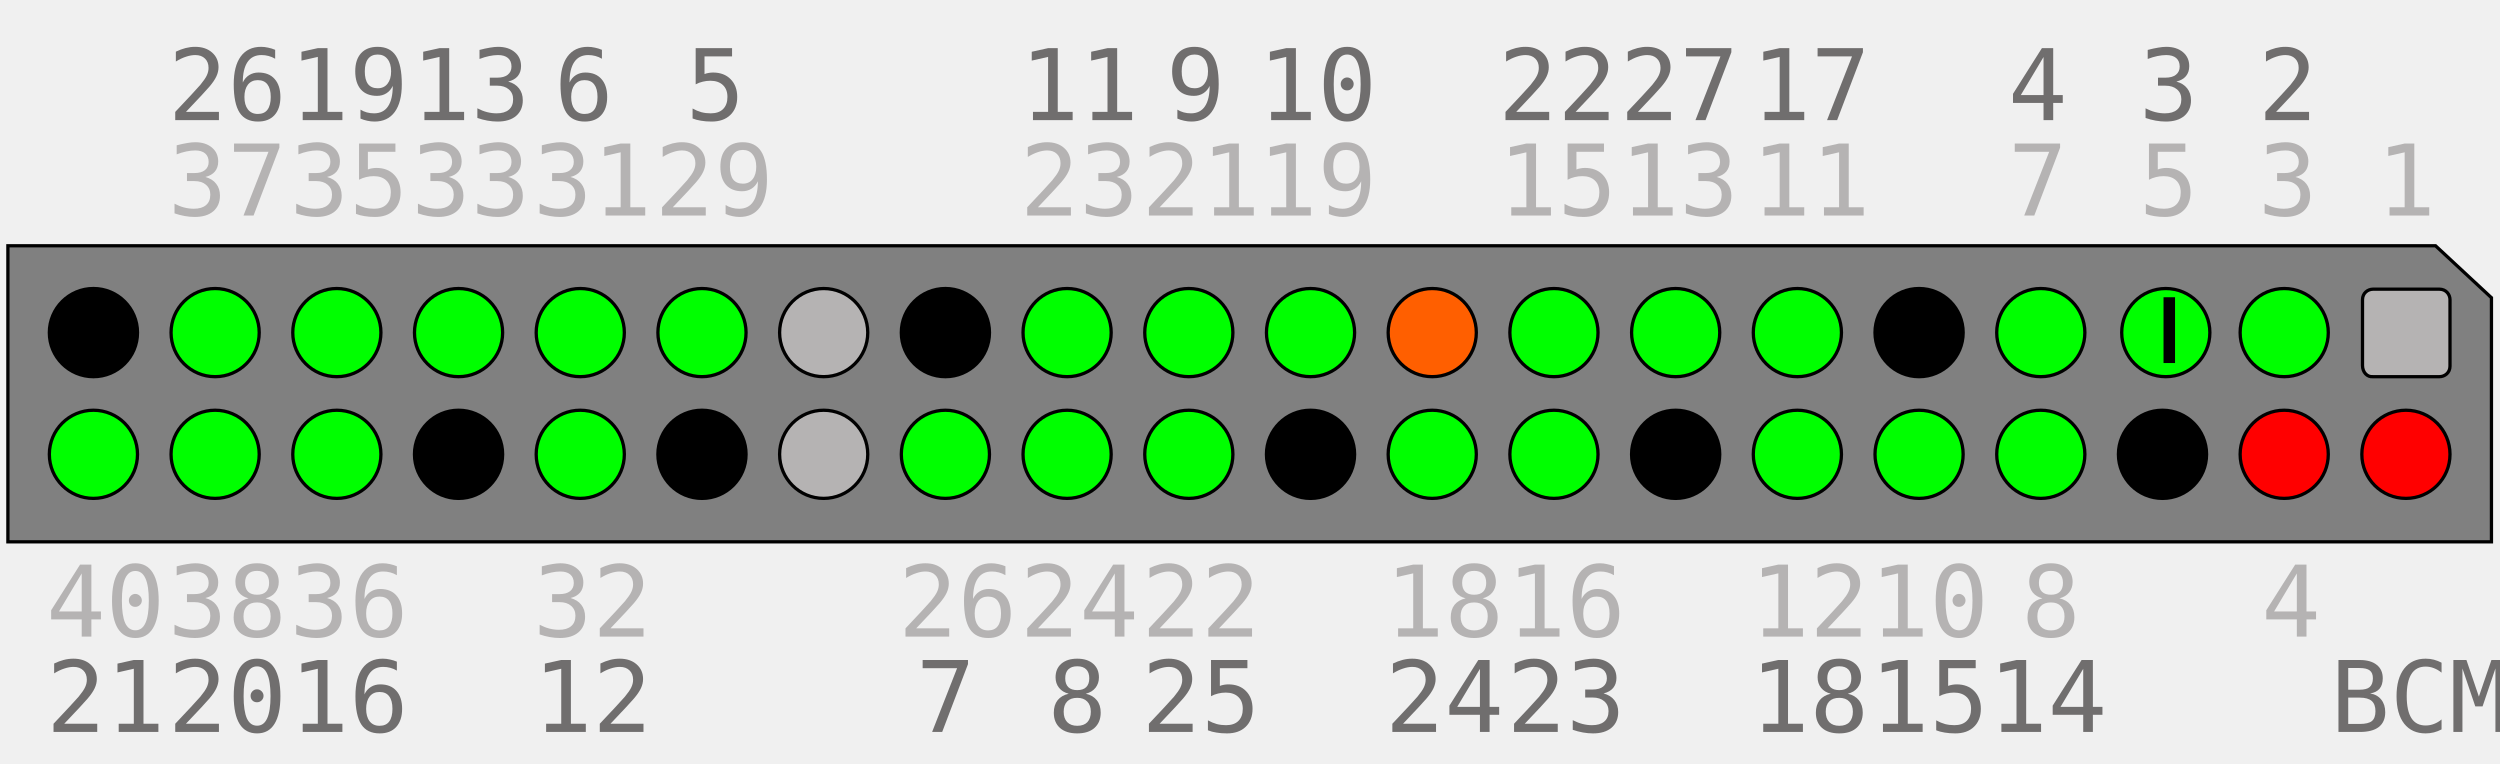
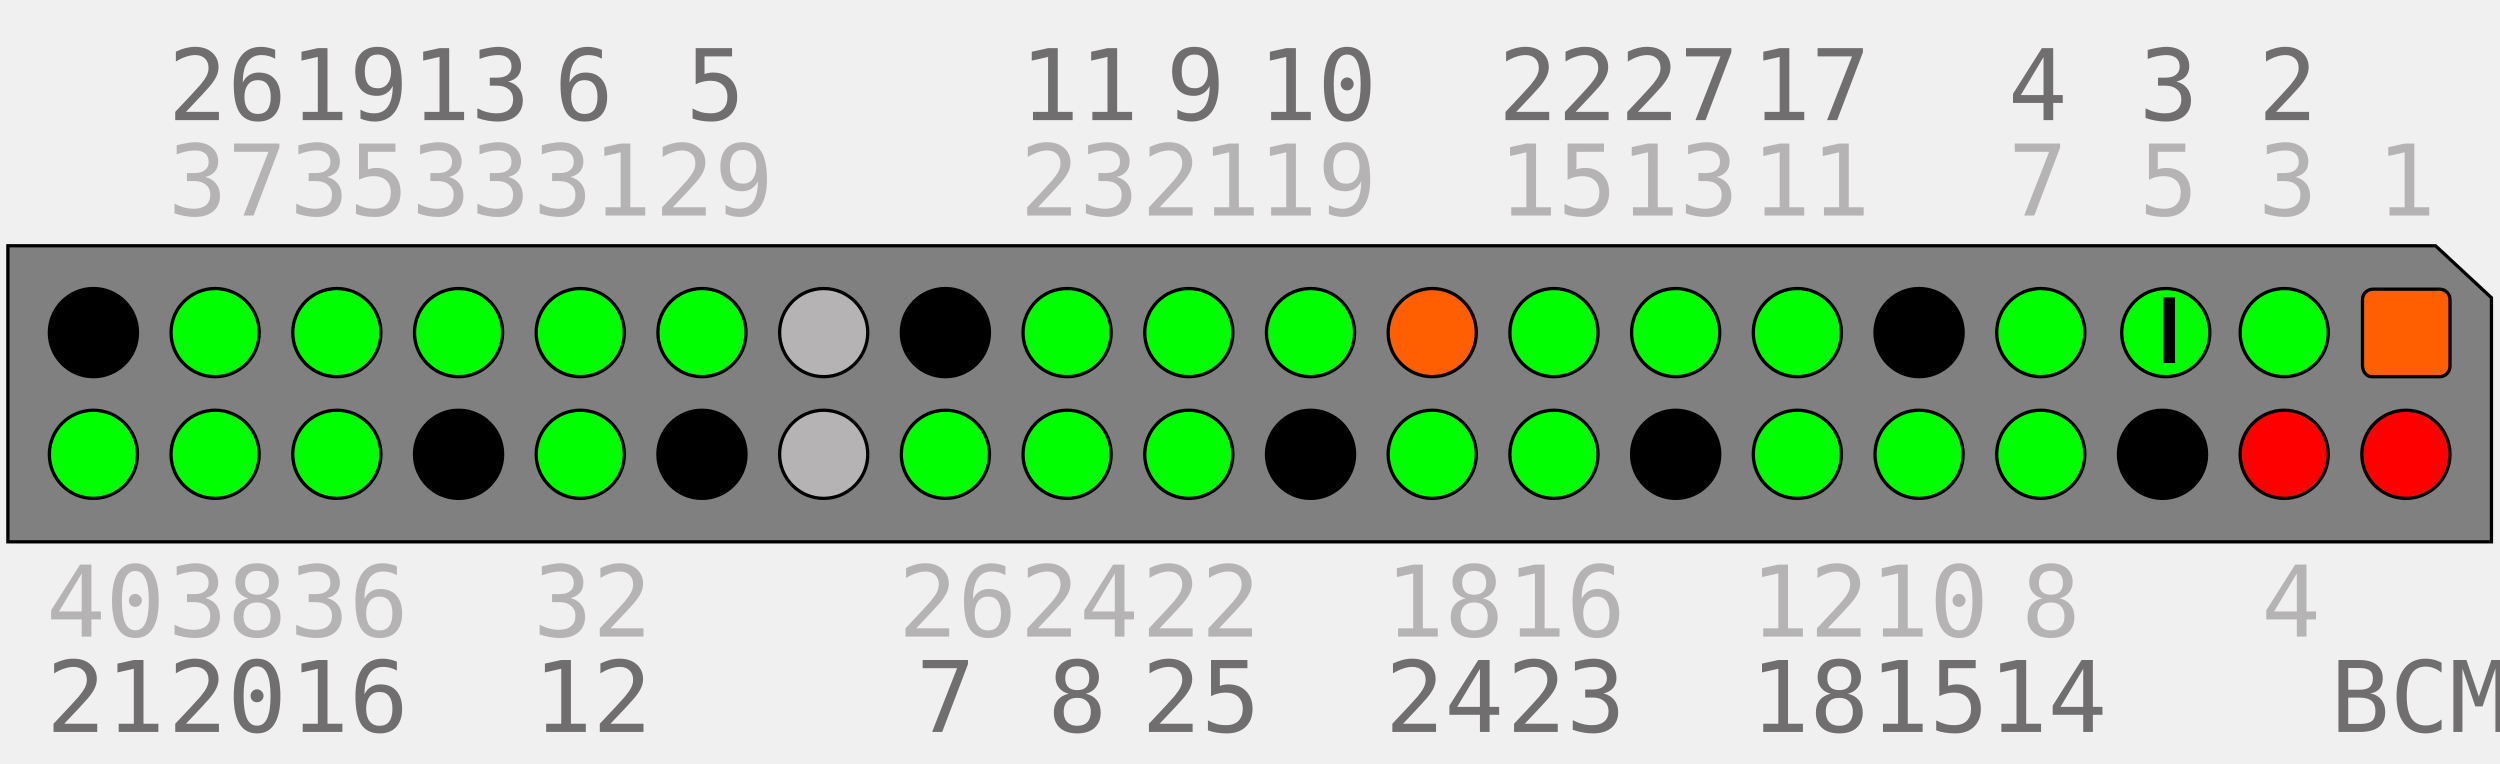
<svg xmlns="http://www.w3.org/2000/svg" width="360px" height="110px" viewBox="0 0 380 100">
  <style type="text/css">
	.st0,.st1,.st2,.st3,.st4,.st5 {stroke:#000000;stroke-width:0.5;stroke-miterlimit:10;}
	.st0 {fill:#808080;}
	.st1 {fill:#FF0000;}
	.st3 {fill:#00FF00;}
	.st4,.st6 {fill:#B5B3B3;}
	.st5 {fill:#FF5F00;}
	.st6, .st9 {font-family:'Inconsolata';font-size:15px;}
	.st7 {fill:#FFFFFF;}
	.st8 {stroke:#000000;;font-size:9px;}
	.st9 {fill:#706E6E;}
</style>
  <path class="st0" d="M378.7,37.2c0,12.9,0,24.2,0,37.1H1.2v-45c123.5,0,245.5,0,369,0L378.7,37.2z" />
  <circle class="st2" cx="14.2" cy="42.5" r="6.7" />
  <circle class="st3" cx="32.7" cy="42.5" r="6.7" />
  <circle class="st3" cx="51.2" cy="42.5" r="6.7" />
  <circle class="st3" cx="69.7" cy="42.5" r="6.7" />
  <circle class="st3" cx="88.2" cy="42.5" r="6.7" />
  <circle class="st3" cx="106.7" cy="42.5" r="6.7" />
  <circle class="st4" cx="125.2" cy="42.5" r="6.7" />
  <circle class="st2" cx="143.7" cy="42.5" r="6.7" />
  <circle class="st3" cx="162.2" cy="42.5" r="6.7" />
  <circle class="st3" cx="180.7" cy="42.5" r="6.7" />
  <circle class="st3" cx="199.2" cy="42.5" r="6.7" />
  <circle class="st5" cx="217.7" cy="42.5" r="6.7" />
  <circle class="st3" cx="236.2" cy="42.5" r="6.7" />
  <circle class="st3" cx="254.7" cy="42.5" r="6.7" />
  <circle class="st3" cx="273.2" cy="42.5" r="6.7" />
  <circle class="st2" cx="291.7" cy="42.5" r="6.7" />
  <circle class="st3" cx="310.2" cy="42.5" r="6.7" />
  <circle class="st3" cx="329.2" cy="42.5" r="6.7" />
-   <path class="st4" d="M359.1,47.5v-10c0-1,0.8-1.6,1.6-1.6h10.1c1,0,1.6,0.8,1.6,1.6v10.1c0,1-0.8,1.6-1.6,1.6h-10.1 C359.8,49.3,359.1,48.5,359.1,47.5z" />
+   <path class="st5" d="M359.1,47.5v-10c0-1,0.8-1.6,1.6-1.6h10.1c1,0,1.6,0.8,1.6,1.6v10.1c0,1-0.8,1.6-1.6,1.6h-10.1 C359.8,49.3,359.1,48.5,359.1,47.5z" />
  <circle class="st3" cx="347.2" cy="42.5" r="6.7" />
  <circle class="st3" cx="14.2" cy="61" r="6.7" />
  <circle class="st3" cx="32.7" cy="61" r="6.7" />
  <circle class="st3" cx="51.2" cy="61" r="6.7" />
  <circle class="st2" cx="69.7" cy="61" r="6.7" />
  <circle class="st3" cx="88.2" cy="61" r="6.7" />
  <circle class="st2" cx="106.7" cy="61" r="6.7" />
  <circle class="st4" cx="125.2" cy="61" r="6.7" />
  <circle class="st3" cx="143.7" cy="61" r="6.7" />
  <circle class="st3" cx="162.2" cy="61" r="6.7" />
  <circle class="st3" cx="180.7" cy="61" r="6.7" />
  <circle class="st2" cx="199.2" cy="61" r="6.7" />
  <circle class="st3" cx="217.7" cy="61" r="6.7" />
  <circle class="st3" cx="236.2" cy="61" r="6.7" />
  <circle class="st2" cx="254.7" cy="61" r="6.7" />
  <circle class="st3" cx="273.2" cy="61" r="6.7" />
  <circle class="st3" cx="291.7" cy="61" r="6.7" />
  <circle class="st3" cx="310.2" cy="61" r="6.7" />
  <circle class="st2" cx="328.7" cy="61" r="6.7" />
  <circle class="st1" cx="347.2" cy="61" r="6.7" />
  <circle class="st1" cx="365.7" cy="61" r="6.7" />
  <text class="st9" transform="matrix(1 0 0 1 1.2269 -14.5)">
    <tspan class="lcdchar-no mpdoled-no" x="24.3" y="24.7">26</tspan>
    <tspan class="lcdchar-no mpdoled-no" x="42.8" y="24.7">19</tspan>
    <tspan class="lcdchar-no mpdoled-no" x="61.3" y="24.7">13</tspan>
    <tspan class="lcdchar-no mpdoled-no" x="83" y="24.7">6</tspan>
    <tspan class="lcdchar-no mpdoled-no" x="103" y="24.7">5</tspan>
    <tspan x="153.8" y="24.7">11</tspan>
    <tspan class="mpdoled-no" x="176" y="24.7">9</tspan>
    <tspan class="lcdchar-no" x="190" y="24.7">10</tspan>
    <tspan class="mpdoled-no" x="226.5" y="24.7">22</tspan>
    <tspan class="lcdchar-no mpdoled-no" x="245" y="24.7">27</tspan>
    <tspan class="lcdchar-no mpdoled-no" x="265" y="24.7">17</tspan>
    <tspan class="lcdchar-no gpio-no mpdoled-no" x="304" y="24.7">4</tspan>
    <tspan class="gpio-no" x="323.9" y="24.7">3</tspan>
    <tspan class="gpio-no" x="342" y="24.7">2</tspan>
  </text>
  <text class="st6" transform="matrix(1 0 0 1 1.2269 0)">
    <tspan class="lcdchar-no mpdoled-no" x="24.3" y="24.7">37</tspan>
    <tspan class="lcdchar-no mpdoled-no" x="42.8" y="24.7">35</tspan>
    <tspan class="lcdchar-no mpdoled-no" x="61.3" y="24.7">33</tspan>
    <tspan class="lcdchar-no mpdoled-no" x="79.8" y="24.7">31</tspan>
    <tspan class="lcdchar-no mpdoled-no" x="98.3" y="24.7">29</tspan>
    <tspan x="153.8" y="24.7">23</tspan>
    <tspan class="mpdoled-no" x="172.3" y="24.7">21</tspan>
    <tspan class="lcdchar-no" x="190" y="24.7">19</tspan>
    <tspan class="mpdoled-no" x="226.5" y="24.7">15</tspan>
    <tspan class="lcdchar-no mpdoled-no" x="245" y="24.7">13</tspan>
    <tspan class="lcdchar-no mpdoled-no" x="265" y="24.7">11</tspan>
    <tspan class="lcdchar-no gpio-no mpdoled-no" x="304" y="24.7">7</tspan>
    <tspan class="gpio-no" x="323.9" y="24.7">5</tspan>
    <tspan class="gpio-no" x="342" y="24.7">3</tspan>
    <tspan class="gpio-no rotaryencoder-no power" x="360" y="24.7">1</tspan>
    <tspan class="gpio-no st8" x="325.8" y="44.5">|</tspan>
  </text>
  <text class="st6" transform="matrix(1 0 0 1 1.2268 64)">
    <tspan class="lcdchar-no mpdoled-no" x="5.8" y="24.7">40</tspan>
    <tspan class="lcdchar-no mpdoled-no" x="24.3" y="24.7">38</tspan>
    <tspan class="lcdchar-no mpdoled-no" x="42.8" y="24.7">36</tspan>
    <tspan class="lcdchar-no mpdoled-no" x="79.8" y="24.7">32</tspan>
    <tspan class="lcdchar-no mpdoled-no" x="135.3" y="24.7">26</tspan>
    <tspan x="153.8" y="24.7">24</tspan>
    <tspan x="172.3" y="24.7">22</tspan>
    <tspan x="209.3" y="24.7">18</tspan>
    <tspan class="mpdoled-no" x="227.8" y="24.7">16</tspan>
    <tspan class="lcdchar-no mpdoled-no" x="264.8" y="24.7">12</tspan>
    <tspan class="lcdchar-no gpio-no mpdoled-no" x="283" y="24.7">10</tspan>
    <tspan class="lcdchar-no gpio-no mpdoled-no" x="306" y="24.7">8</tspan>
    <tspan class="gpio-no mpdoled-no rotaryencoder-no power" x="342.5" y="24.7">4</tspan>
  </text>
  <text class="st9" transform="matrix(1 0 0 1 1.2268 78.5)">
    <tspan class="lcdchar-no mpdoled-no" x="5.8" y="24.7">21</tspan>
    <tspan class="lcdchar-no mpdoled-no" x="24.3" y="24.7">20</tspan>
    <tspan class="lcdchar-no mpdoled-no" x="42.8" y="24.7">16</tspan>
    <tspan class="lcdchar-no mpdoled-no" x="79.8" y="24.7">12</tspan>
    <tspan class="lcdchar-no mpdoled-no" x="138" y="24.7">7</tspan>
    <tspan x="158" y="24.7">8</tspan>
    <tspan x="172.3" y="24.7">25</tspan>
    <tspan x="209.3" y="24.7">24</tspan>
    <tspan class="mpdoled-no" x="227.8" y="24.7">23</tspan>
    <tspan class="lcdchar-no mpdoled-no" x="264.8" y="24.7">18</tspan>
    <tspan class="lcdchar-no gpio-no mpdoled-no" x="283" y="24.7">15</tspan>
    <tspan class="lcdchar-no gpio-no mpdoled-no" x="301" y="24.7">14</tspan>
    <tspan x="353" y="24.7">BCM</tspan>
  </text>
</svg>
